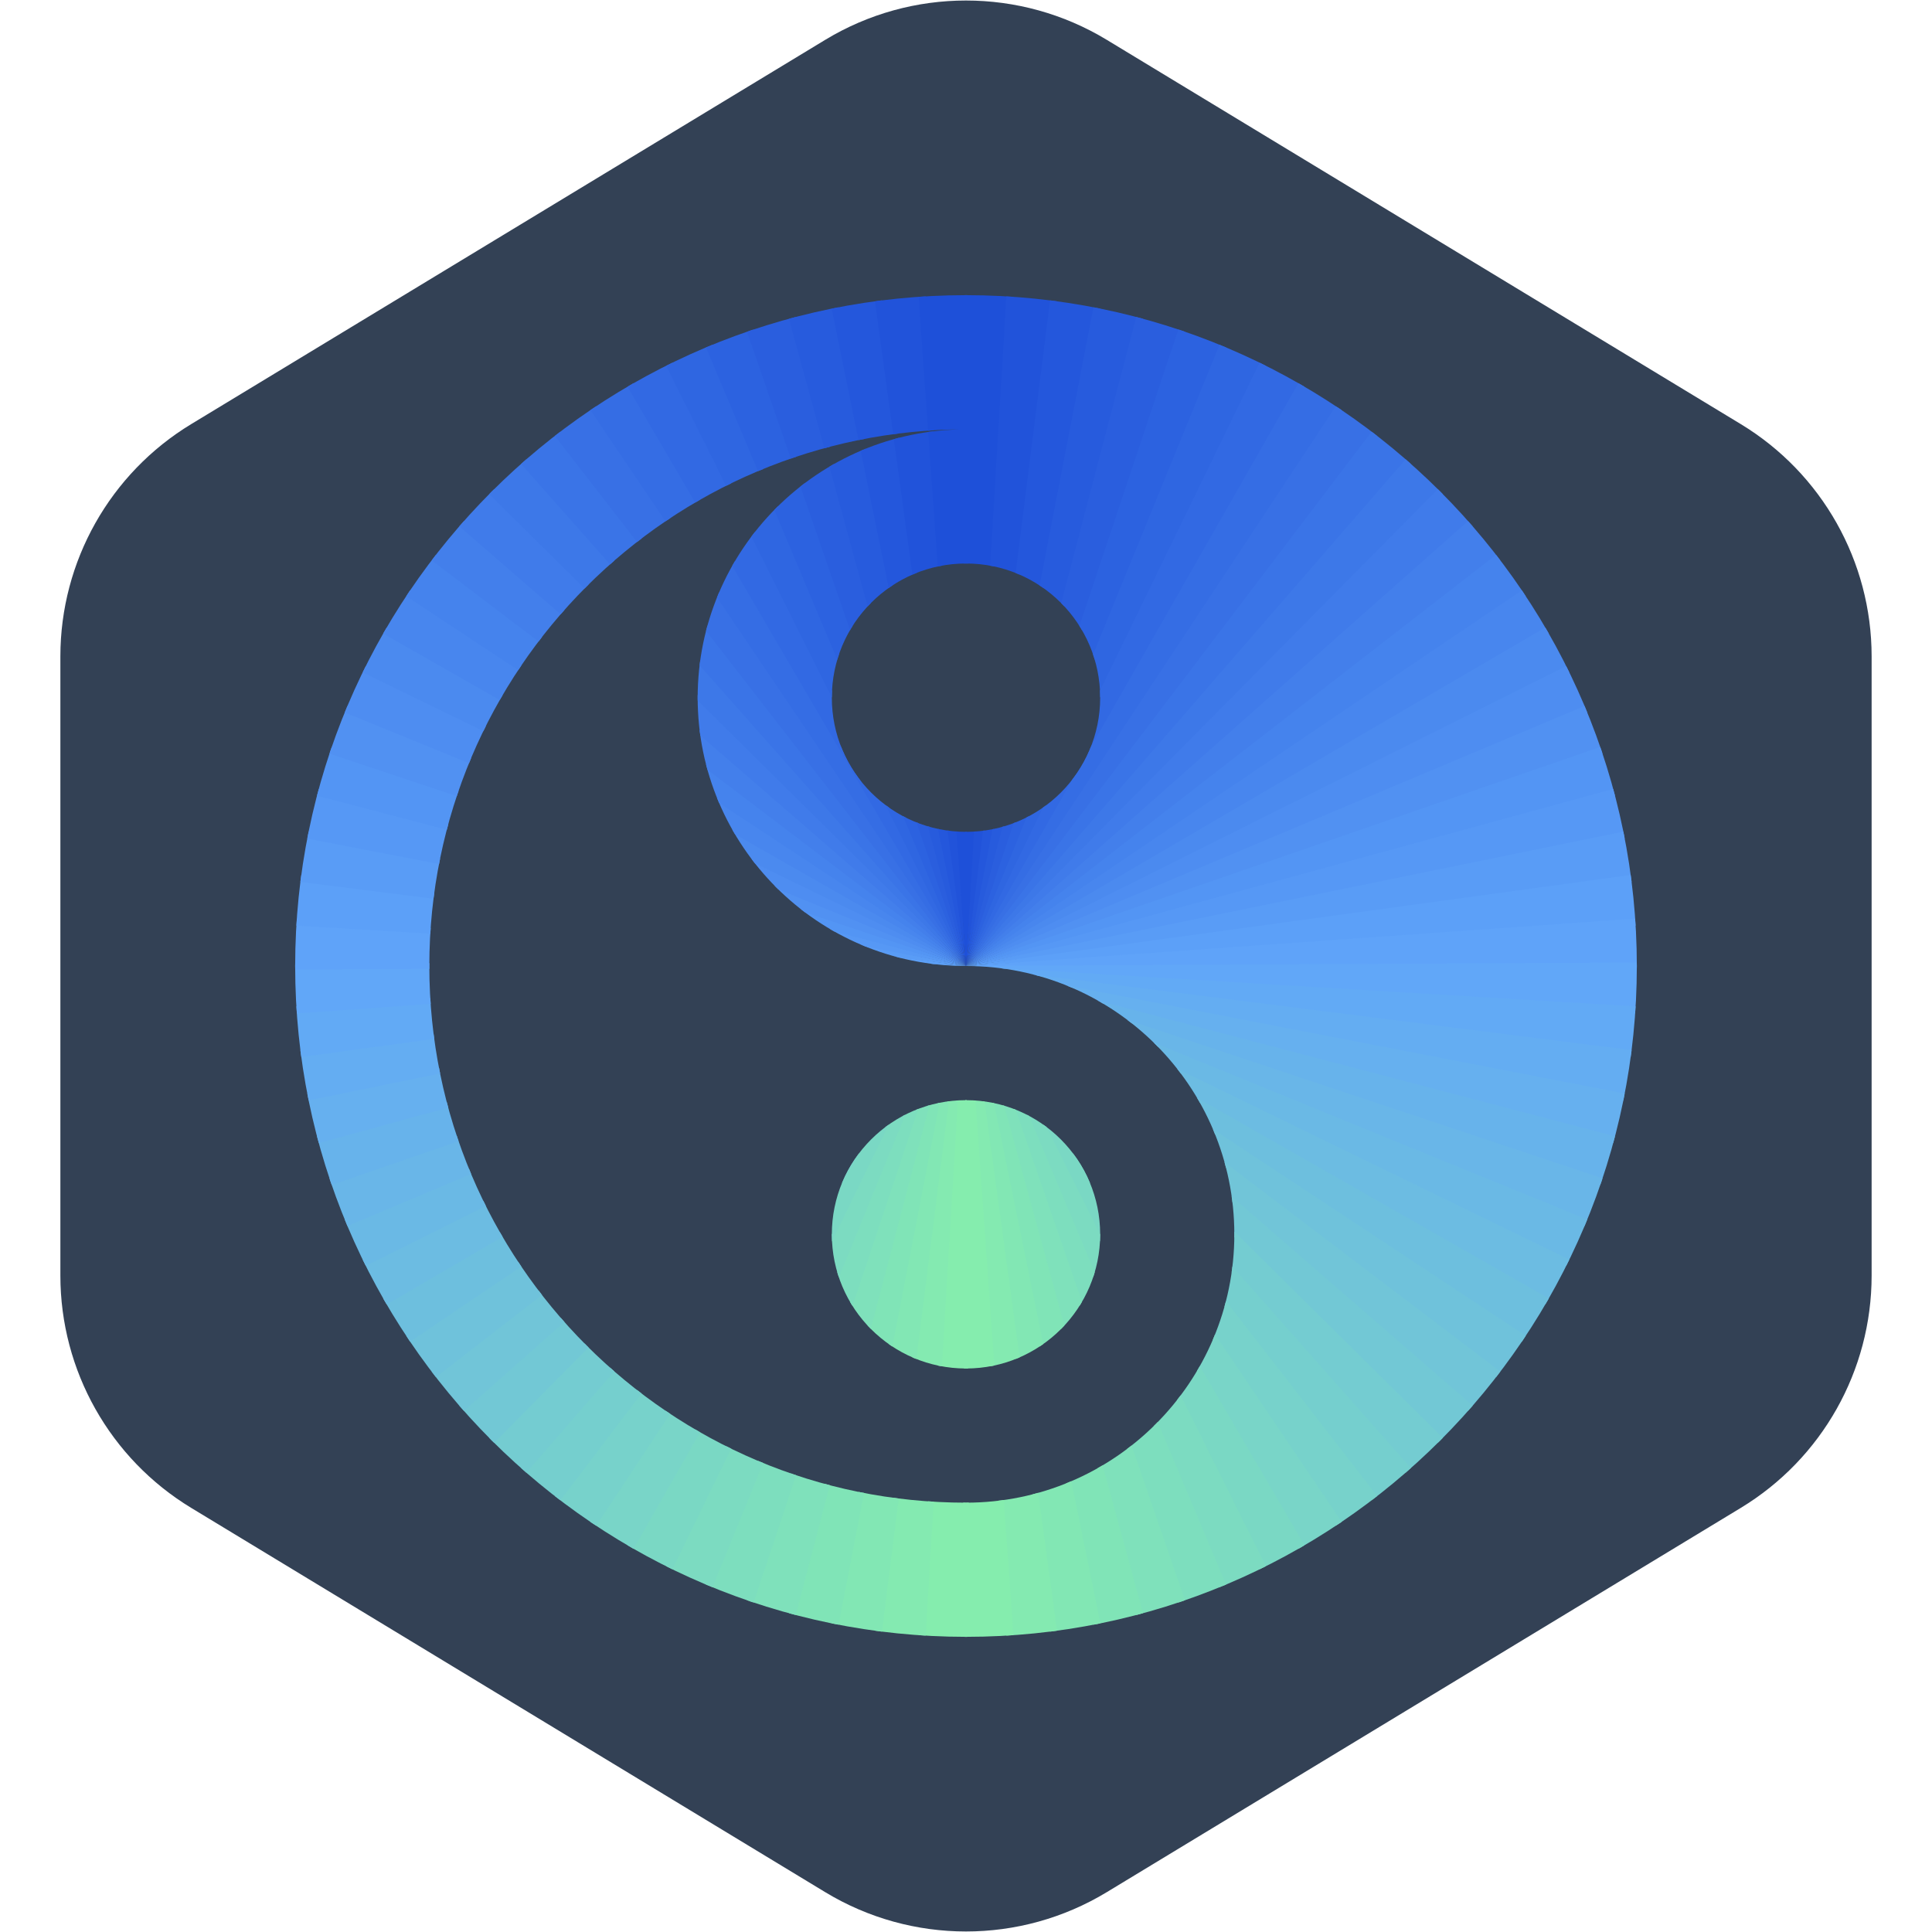
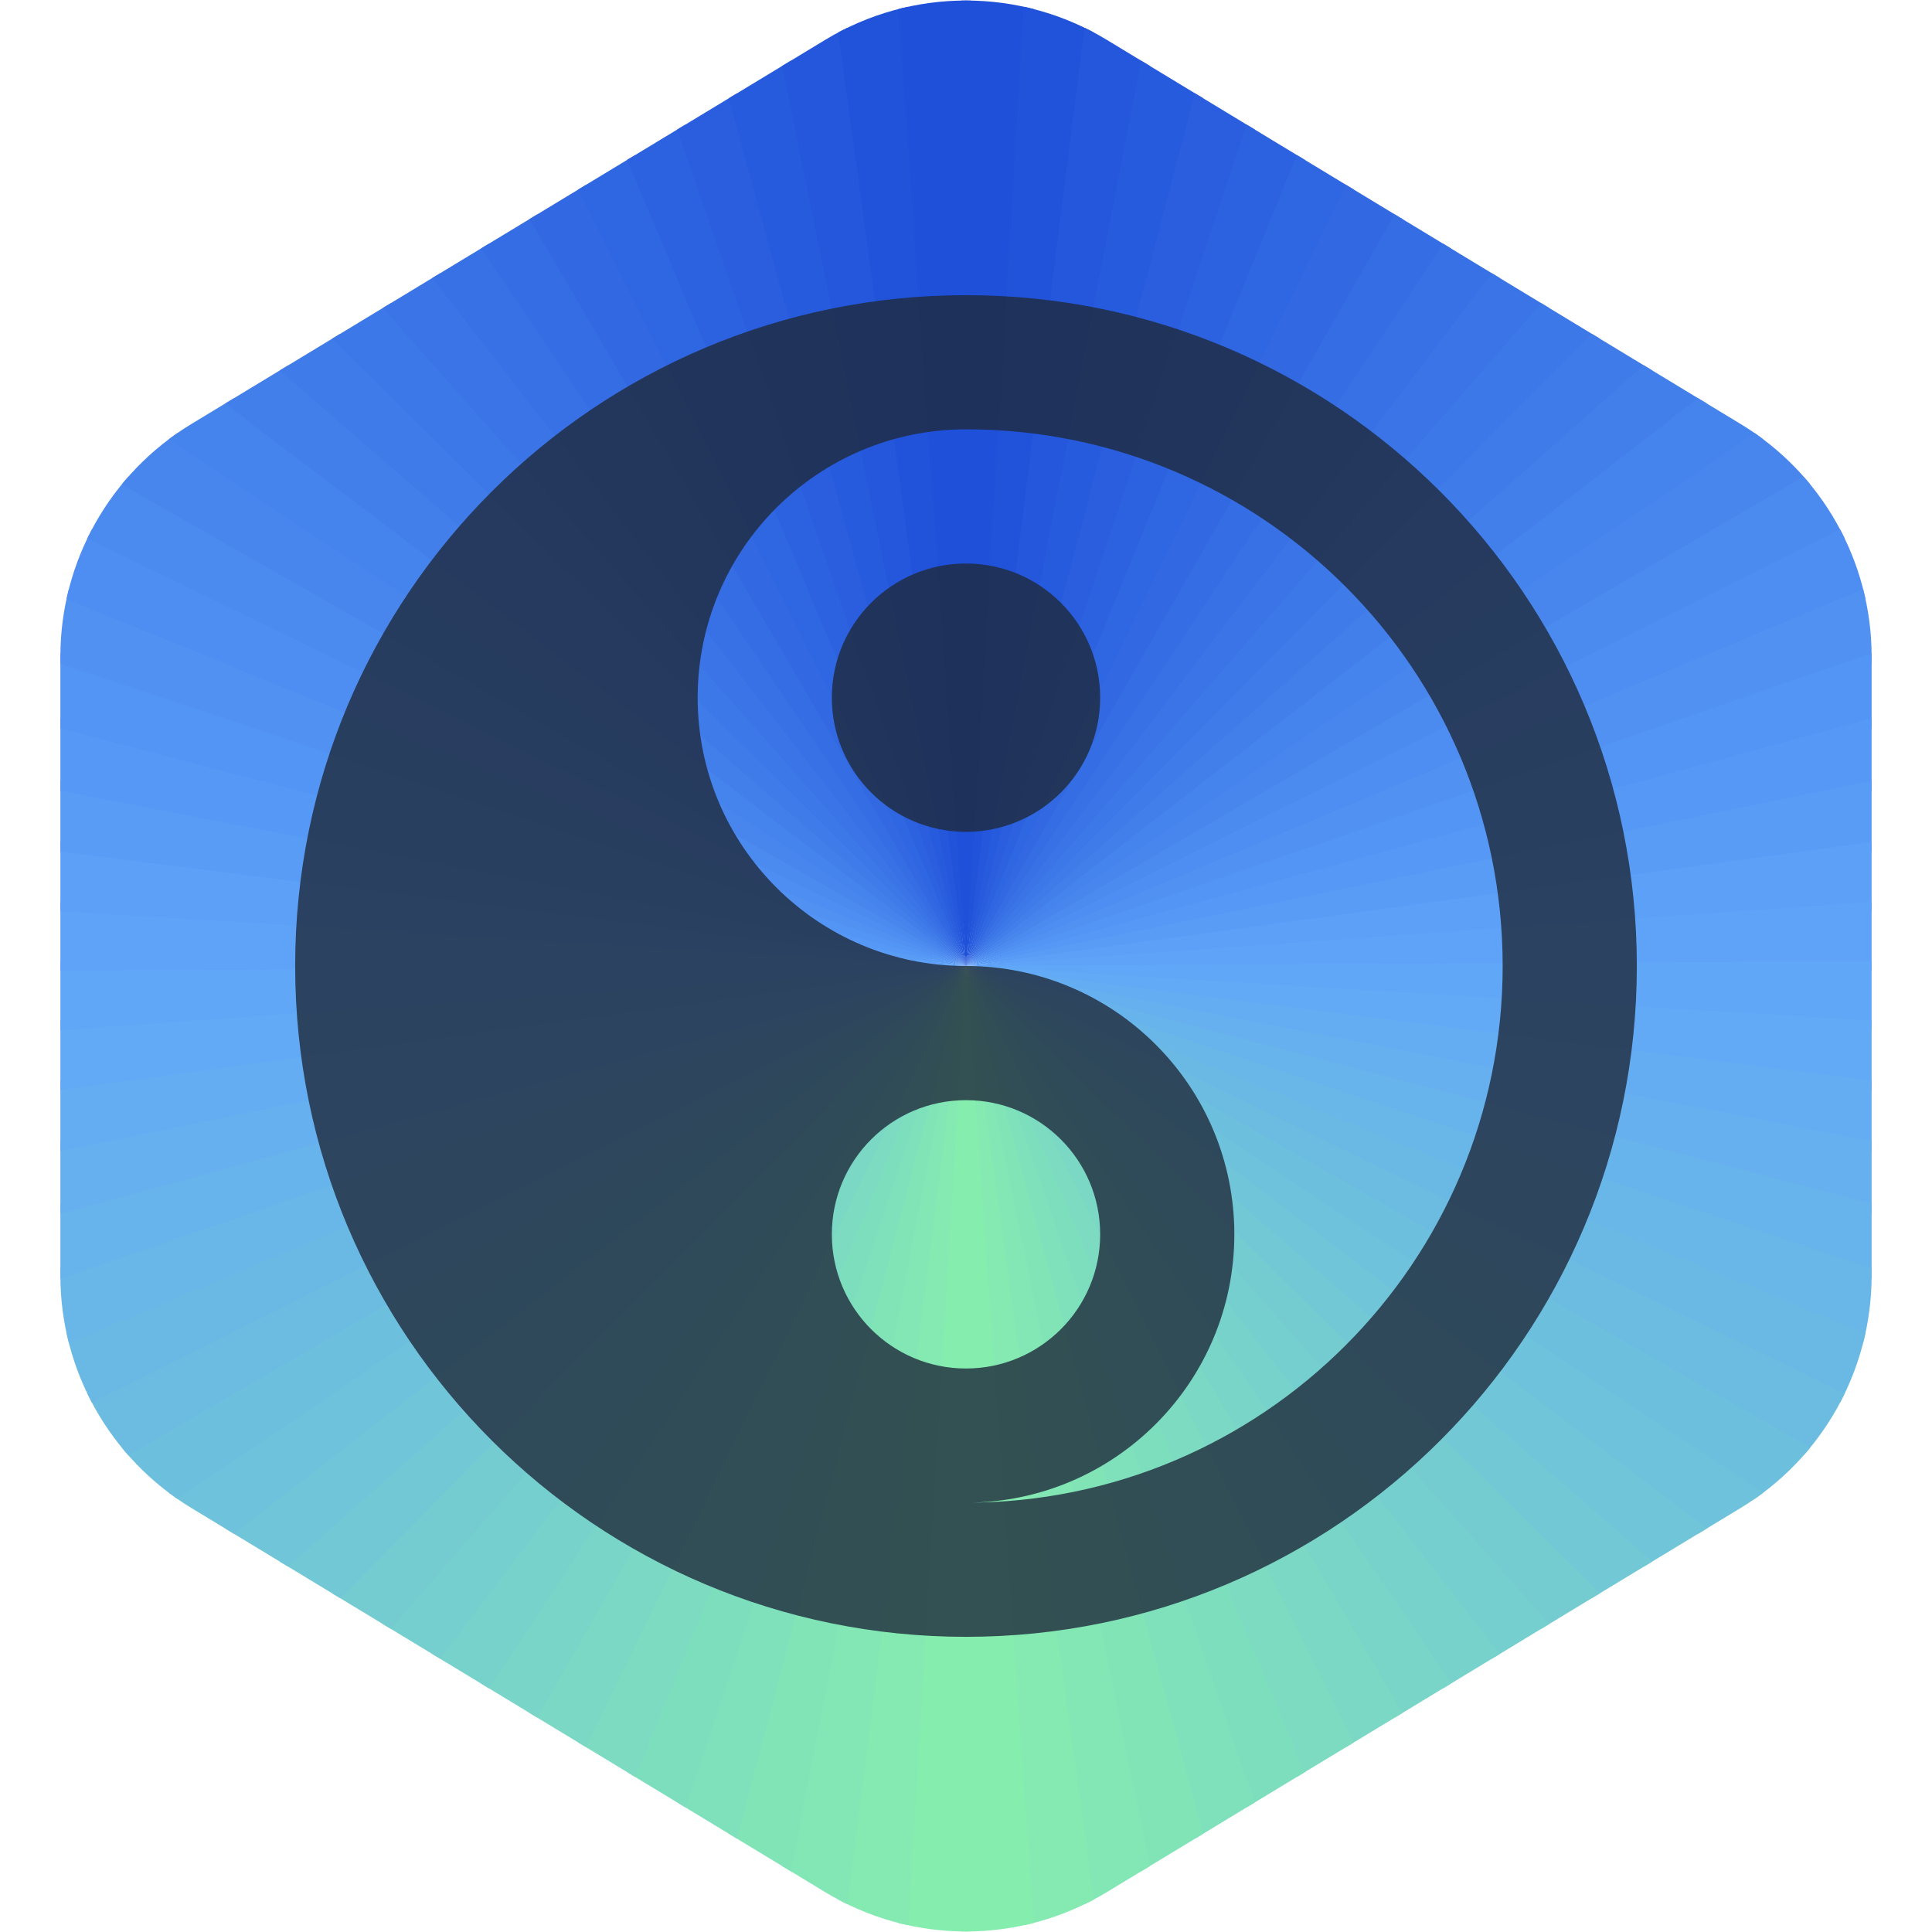
<svg xmlns="http://www.w3.org/2000/svg" viewBox="-2.4 -2.4 28.8 28.8" width="256" height="256" role="img" aria-label="swatchbook">
  <defs>
-     <clipPath id="mark">
-       <path d="M14 16C14 17.105 13.105 18 12 18C10.895 18 10 17.105 10 16C10 14.895 10.895 14 12 14C13.105 14 14 14.895 14 16Z" />
-       <path clip-rule="evenodd" d="M22 12C22 17.523 17.523 22 12 22C6.477 22 2 17.523 2 12C2 6.477 6.477 2 12 2C17.523 2 22 6.477 22 12ZM12 12C9.791 12 8 10.209 8 8C8 5.791 9.791 4 12 4C7.582 4 4 7.582 4 12C4 16.418 7.582 20 12 20C14.209 20 16 18.209 16 16C16 13.791 14.209 12 12 12ZM14 8C14 9.105 13.105 10 12 10C10.895 10 10 9.105 10 8C10 6.895 10.895 6 12 6C13.105 6 14 6.895 14 8Z" />
+     <clipPath id="badge">
+       <path transform="translate(-2.4 -2.4) scale(1.8)" d="M9.166.33a2.25 2.25 0 00-2.332 0l-5.25 3.182A2.25 2.25 0 00.5 5.436v5.128a2.25 2.25 0 001.084 1.924l5.25 3.182a2.25 2.25 0 002.332 0l5.25-3.182a2.25 2.25 0 001.084-1.924V5.436a2.25 2.25 0 00-1.084-1.924L9.166.33z" />
    </clipPath>
    <style>
      .sb-spin { animation: sb-spin 24s linear infinite; transform-origin: 12px 12px; transform-box: view-box; }
      @keyframes sb-spin { to { transform: rotate(360deg); } }
      @media (prefers-reduced-motion: reduce) { .sb-spin { animation: none; } }
    </style>
  </defs>
-   <path transform="translate(-2.4 -2.4) scale(1.8)" fill="#334155" d="M9.166.33a2.25 2.25 0 00-2.332 0l-5.25 3.182A2.25 2.25 0 00.5 5.436v5.128a2.25 2.25 0 001.084 1.924l5.25 3.182a2.25 2.25 0 002.332 0l5.25-3.182a2.25 2.25 0 001.084-1.924V5.436a2.25 2.25 0 00-1.084-1.924L9.166.33z" />
-   <g clip-path="url(#mark)">
-     <g class="sb-spin">
-       <path fill="#1e50d9" d="M12 12 L11.916 -4 A16 16 0 0 1 13.13 -3.96 Z" />
-       <path fill="#2153da" d="M12 12 L12.963 -3.971 A16 16 0 0 1 14.171 -3.852 Z" />
-       <path fill="#2457dc" d="M12 12 L14.005 -3.874 A16 16 0 0 1 15.204 -3.676 Z" />
-       <path fill="#275bdd" d="M12 12 L15.039 -3.709 A16 16 0 0 1 16.222 -3.433 Z" />
-       <path fill="#2a5ede" d="M12 12 L16.06 -3.476 A16 16 0 0 1 17.222 -3.124 Z" />
-       <path fill="#2c62e0" d="M12 12 L17.064 -3.178 A16 16 0 0 1 18.2 -2.75 Z" />
-       <path fill="#2f66e1" d="M12 12 L18.045 -2.814 A16 16 0 0 1 19.152 -2.313 Z" />
-       <path fill="#3269e3" d="M12 12 L19.001 -2.387 A16 16 0 0 1 20.072 -1.814 Z" />
-       <path fill="#356de4" d="M12 12 L19.927 -1.898 A16 16 0 0 1 20.959 -1.257 Z" />
-       <path fill="#3870e5" d="M12 12 L20.819 -1.35 A16 16 0 0 1 21.807 -0.642 Z" />
-       <path fill="#3a74e7" d="M12 12 L21.674 -0.744 A16 16 0 0 1 22.612 0.026 Z" />
-       <path fill="#3d78e8" d="M12 12 L22.486 -0.085 A16 16 0 0 1 23.373 0.746 Z" />
-       <path fill="#407bea" d="M12 12 L23.254 0.627 A16 16 0 0 1 24.085 1.514 Z" />
-       <path fill="#437feb" d="M12 12 L23.974 1.388 A16 16 0 0 1 24.744 2.326 Z" />
-       <path fill="#4583ed" d="M12 12 L24.642 2.193 A16 16 0 0 1 25.35 3.181 Z" />
-       <path fill="#4886ee" d="M12 12 L25.257 3.041 A16 16 0 0 1 25.898 4.073 Z" />
-       <path fill="#4b8aef" d="M12 12 L25.814 3.928 A16 16 0 0 1 26.387 4.999 Z" />
-       <path fill="#4e8df1" d="M12 12 L26.313 4.848 A16 16 0 0 1 26.814 5.955 Z" />
-       <path fill="#5191f2" d="M12 12 L26.75 5.8 A16 16 0 0 1 27.178 6.936 Z" />
-       <path fill="#5395f4" d="M12 12 L27.124 6.778 A16 16 0 0 1 27.476 7.94 Z" />
-       <path fill="#5698f5" d="M12 12 L27.433 7.778 A16 16 0 0 1 27.709 8.961 Z" />
-       <path fill="#599cf6" d="M12 12 L27.676 8.796 A16 16 0 0 1 27.874 9.995 Z" />
-       <path fill="#5ca0f8" d="M12 12 L27.852 9.829 A16 16 0 0 1 27.971 11.037 Z" />
-       <path fill="#5fa3f9" d="M12 12 L27.96 10.87 A16 16 0 0 1 28 12.084 Z" />
-       <path fill="#61a7f8" d="M12 12 L28 11.916 A16 16 0 0 1 27.96 13.13 Z" />
-       <path fill="#62aaf5" d="M12 12 L27.971 12.963 A16 16 0 0 1 27.852 14.171 Z" />
-       <path fill="#64adf2" d="M12 12 L27.874 14.005 A16 16 0 0 1 27.676 15.204 Z" />
-       <path fill="#66b0ef" d="M12 12 L27.709 15.039 A16 16 0 0 1 27.433 16.222 Z" />
-       <path fill="#67b3eb" d="M12 12 L27.476 16.06 A16 16 0 0 1 27.124 17.222 Z" />
-       <path fill="#69b6e8" d="M12 12 L27.178 17.064 A16 16 0 0 1 26.75 18.2 Z" />
-       <path fill="#6ab9e5" d="M12 12 L26.814 18.045 A16 16 0 0 1 26.313 19.152 Z" />
-       <path fill="#6cbce2" d="M12 12 L26.387 19.001 A16 16 0 0 1 25.814 20.072 Z" />
-       <path fill="#6dbfde" d="M12 12 L25.898 19.927 A16 16 0 0 1 25.257 20.959 Z" />
-       <path fill="#6fc2db" d="M12 12 L25.35 20.819 A16 16 0 0 1 24.642 21.807 Z" />
-       <path fill="#71c5d8" d="M12 12 L24.744 21.674 A16 16 0 0 1 23.974 22.612 Z" />
-       <path fill="#72c8d5" d="M12 12 L24.085 22.486 A16 16 0 0 1 23.254 23.373 Z" />
-       <path fill="#74ccd1" d="M12 12 L23.373 23.254 A16 16 0 0 1 22.486 24.085 Z" />
-       <path fill="#75cfce" d="M12 12 L22.612 23.974 A16 16 0 0 1 21.674 24.744 Z" />
-       <path fill="#77d2cb" d="M12 12 L21.807 24.642 A16 16 0 0 1 20.819 25.35 Z" />
-       <path fill="#79d5c8" d="M12 12 L20.959 25.257 A16 16 0 0 1 19.927 25.898 Z" />
-       <path fill="#7ad8c4" d="M12 12 L20.072 25.814 A16 16 0 0 1 19.001 26.387 Z" />
-       <path fill="#7cdbc1" d="M12 12 L19.152 26.313 A16 16 0 0 1 18.045 26.814 Z" />
-       <path fill="#7ddebe" d="M12 12 L18.2 26.75 A16 16 0 0 1 17.064 27.178 Z" />
-       <path fill="#7fe1bb" d="M12 12 L17.222 27.124 A16 16 0 0 1 16.06 27.476 Z" />
-       <path fill="#80e4b7" d="M12 12 L16.222 27.433 A16 16 0 0 1 15.039 27.709 Z" />
-       <path fill="#82e7b4" d="M12 12 L15.204 27.676 A16 16 0 0 1 14.005 27.874 Z" />
-       <path fill="#84eab1" d="M12 12 L14.171 27.852 A16 16 0 0 1 12.963 27.971 Z" />
-       <path fill="#85edae" d="M12 12 L13.13 27.96 A16 16 0 0 1 11.916 28 Z" />
-       <path fill="#85edae" d="M12 12 L12.084 28 A16 16 0 0 1 10.87 27.96 Z" />
-       <path fill="#84eab1" d="M12 12 L11.037 27.971 A16 16 0 0 1 9.829 27.852 Z" />
-       <path fill="#82e7b4" d="M12 12 L9.995 27.874 A16 16 0 0 1 8.796 27.676 Z" />
-       <path fill="#80e4b7" d="M12 12 L8.961 27.709 A16 16 0 0 1 7.778 27.433 Z" />
-       <path fill="#7fe1bb" d="M12 12 L7.94 27.476 A16 16 0 0 1 6.778 27.124 Z" />
-       <path fill="#7ddebe" d="M12 12 L6.936 27.178 A16 16 0 0 1 5.8 26.75 Z" />
-       <path fill="#7cdbc1" d="M12 12 L5.955 26.814 A16 16 0 0 1 4.848 26.313 Z" />
-       <path fill="#7ad8c4" d="M12 12 L4.999 26.387 A16 16 0 0 1 3.928 25.814 Z" />
-       <path fill="#79d5c8" d="M12 12 L4.073 25.898 A16 16 0 0 1 3.041 25.257 Z" />
-       <path fill="#77d2cb" d="M12 12 L3.181 25.35 A16 16 0 0 1 2.193 24.642 Z" />
-       <path fill="#75cfce" d="M12 12 L2.326 24.744 A16 16 0 0 1 1.388 23.974 Z" />
-       <path fill="#74ccd1" d="M12 12 L1.514 24.085 A16 16 0 0 1 0.627 23.254 Z" />
-       <path fill="#72c8d5" d="M12 12 L0.746 23.373 A16 16 0 0 1 -0.085 22.486 Z" />
-       <path fill="#71c5d8" d="M12 12 L0.026 22.612 A16 16 0 0 1 -0.744 21.674 Z" />
-       <path fill="#6fc2db" d="M12 12 L-0.642 21.807 A16 16 0 0 1 -1.35 20.819 Z" />
-       <path fill="#6dbfde" d="M12 12 L-1.257 20.959 A16 16 0 0 1 -1.898 19.927 Z" />
-       <path fill="#6cbce2" d="M12 12 L-1.814 20.072 A16 16 0 0 1 -2.387 19.001 Z" />
-       <path fill="#6ab9e5" d="M12 12 L-2.313 19.152 A16 16 0 0 1 -2.814 18.045 Z" />
-       <path fill="#69b6e8" d="M12 12 L-2.75 18.2 A16 16 0 0 1 -3.178 17.064 Z" />
-       <path fill="#67b3eb" d="M12 12 L-3.124 17.222 A16 16 0 0 1 -3.476 16.06 Z" />
-       <path fill="#66b0ef" d="M12 12 L-3.433 16.222 A16 16 0 0 1 -3.709 15.039 Z" />
-       <path fill="#64adf2" d="M12 12 L-3.676 15.204 A16 16 0 0 1 -3.874 14.005 Z" />
-       <path fill="#62aaf5" d="M12 12 L-3.852 14.171 A16 16 0 0 1 -3.971 12.963 Z" />
-       <path fill="#61a7f8" d="M12 12 L-3.96 13.13 A16 16 0 0 1 -4 11.916 Z" />
-       <path fill="#5fa3f9" d="M12 12 L-4 12.084 A16 16 0 0 1 -3.96 10.87 Z" />
-       <path fill="#5ca0f8" d="M12 12 L-3.971 11.037 A16 16 0 0 1 -3.852 9.829 Z" />
-       <path fill="#599cf6" d="M12 12 L-3.874 9.995 A16 16 0 0 1 -3.676 8.796 Z" />
-       <path fill="#5698f5" d="M12 12 L-3.709 8.961 A16 16 0 0 1 -3.433 7.778 Z" />
-       <path fill="#5395f4" d="M12 12 L-3.476 7.94 A16 16 0 0 1 -3.124 6.778 Z" />
-       <path fill="#5191f2" d="M12 12 L-3.178 6.936 A16 16 0 0 1 -2.75 5.8 Z" />
-       <path fill="#4e8df1" d="M12 12 L-2.814 5.955 A16 16 0 0 1 -2.313 4.848 Z" />
-       <path fill="#4b8aef" d="M12 12 L-2.387 4.999 A16 16 0 0 1 -1.814 3.928 Z" />
-       <path fill="#4886ee" d="M12 12 L-1.898 4.073 A16 16 0 0 1 -1.257 3.041 Z" />
-       <path fill="#4583ed" d="M12 12 L-1.35 3.181 A16 16 0 0 1 -0.642 2.193 Z" />
-       <path fill="#437feb" d="M12 12 L-0.744 2.326 A16 16 0 0 1 0.026 1.388 Z" />
-       <path fill="#407bea" d="M12 12 L-0.085 1.514 A16 16 0 0 1 0.746 0.627 Z" />
-       <path fill="#3d78e8" d="M12 12 L0.627 0.746 A16 16 0 0 1 1.514 -0.085 Z" />
-       <path fill="#3a74e7" d="M12 12 L1.388 0.026 A16 16 0 0 1 2.326 -0.744 Z" />
-       <path fill="#3870e5" d="M12 12 L2.193 -0.642 A16 16 0 0 1 3.181 -1.35 Z" />
-       <path fill="#356de4" d="M12 12 L3.041 -1.257 A16 16 0 0 1 4.073 -1.898 Z" />
-       <path fill="#3269e3" d="M12 12 L3.928 -1.814 A16 16 0 0 1 4.999 -2.387 Z" />
-       <path fill="#2f66e1" d="M12 12 L4.848 -2.313 A16 16 0 0 1 5.955 -2.814 Z" />
-       <path fill="#2c62e0" d="M12 12 L5.8 -2.75 A16 16 0 0 1 6.936 -3.178 Z" />
-       <path fill="#2a5ede" d="M12 12 L6.778 -3.124 A16 16 0 0 1 7.94 -3.476 Z" />
-       <path fill="#275bdd" d="M12 12 L7.778 -3.433 A16 16 0 0 1 8.961 -3.709 Z" />
-       <path fill="#2457dc" d="M12 12 L8.796 -3.676 A16 16 0 0 1 9.995 -3.874 Z" />
-       <path fill="#2153da" d="M12 12 L9.829 -3.852 A16 16 0 0 1 11.037 -3.971 Z" />
-       <path fill="#1e50d9" d="M12 12 L10.87 -3.96 A16 16 0 0 1 12.084 -4 Z" />
+   <g transform="rotate(180 12 12)">
+     <g clip-path="url(#badge)">
+       <g class="sb-spin">
+         <path fill="#85edae" d="M12 12 L11.916 -4 A16 16 0 0 1 13.13 -3.96 Z" />
+         <path fill="#84eab1" d="M12 12 L12.963 -3.971 A16 16 0 0 1 14.171 -3.852 Z" />
+         <path fill="#82e7b4" d="M12 12 L14.005 -3.874 A16 16 0 0 1 15.204 -3.676 Z" />
+         <path fill="#80e4b7" d="M12 12 L15.039 -3.709 A16 16 0 0 1 16.222 -3.433 Z" />
+         <path fill="#7fe1bb" d="M12 12 L16.06 -3.476 A16 16 0 0 1 17.222 -3.124 Z" />
+         <path fill="#7ddebe" d="M12 12 L17.064 -3.178 A16 16 0 0 1 18.2 -2.75 Z" />
+         <path fill="#7cdbc1" d="M12 12 L18.045 -2.814 A16 16 0 0 1 19.152 -2.313 Z" />
+         <path fill="#7ad8c4" d="M12 12 L19.001 -2.387 A16 16 0 0 1 20.072 -1.814 Z" />
+         <path fill="#79d5c8" d="M12 12 L19.927 -1.898 A16 16 0 0 1 20.959 -1.257 Z" />
+         <path fill="#77d2cb" d="M12 12 L20.819 -1.35 A16 16 0 0 1 21.807 -0.642 Z" />
+         <path fill="#75cfce" d="M12 12 L21.674 -0.744 A16 16 0 0 1 22.612 0.026 Z" />
+         <path fill="#74ccd1" d="M12 12 L22.486 -0.085 A16 16 0 0 1 23.373 0.746 Z" />
+         <path fill="#72c8d5" d="M12 12 L23.254 0.627 A16 16 0 0 1 24.085 1.514 Z" />
+         <path fill="#71c5d8" d="M12 12 L23.974 1.388 A16 16 0 0 1 24.744 2.326 Z" />
+         <path fill="#6fc2db" d="M12 12 L24.642 2.193 A16 16 0 0 1 25.35 3.181 Z" />
+         <path fill="#6dbfde" d="M12 12 L25.257 3.041 A16 16 0 0 1 25.898 4.073 Z" />
+         <path fill="#6cbce2" d="M12 12 L25.814 3.928 A16 16 0 0 1 26.387 4.999 Z" />
+         <path fill="#6ab9e5" d="M12 12 L26.313 4.848 A16 16 0 0 1 26.814 5.955 Z" />
+         <path fill="#69b6e8" d="M12 12 L26.75 5.8 A16 16 0 0 1 27.178 6.936 Z" />
+         <path fill="#67b3eb" d="M12 12 L27.124 6.778 A16 16 0 0 1 27.476 7.94 Z" />
+         <path fill="#66b0ef" d="M12 12 L27.433 7.778 A16 16 0 0 1 27.709 8.961 Z" />
+         <path fill="#64adf2" d="M12 12 L27.676 8.796 A16 16 0 0 1 27.874 9.995 Z" />
+         <path fill="#62aaf5" d="M12 12 L27.852 9.829 A16 16 0 0 1 27.971 11.037 Z" />
+         <path fill="#61a7f8" d="M12 12 L27.96 10.87 A16 16 0 0 1 28 12.084 Z" />
+         <path fill="#5fa3f9" d="M12 12 L28 11.916 A16 16 0 0 1 27.96 13.13 Z" />
+         <path fill="#5ca0f8" d="M12 12 L27.971 12.963 A16 16 0 0 1 27.852 14.171 Z" />
+         <path fill="#599cf6" d="M12 12 L27.874 14.005 A16 16 0 0 1 27.676 15.204 Z" />
+         <path fill="#5698f5" d="M12 12 L27.709 15.039 A16 16 0 0 1 27.433 16.222 Z" />
+         <path fill="#5395f4" d="M12 12 L27.476 16.06 A16 16 0 0 1 27.124 17.222 Z" />
+         <path fill="#5191f2" d="M12 12 L27.178 17.064 A16 16 0 0 1 26.75 18.2 Z" />
+         <path fill="#4e8df1" d="M12 12 L26.814 18.045 A16 16 0 0 1 26.313 19.152 Z" />
+         <path fill="#4b8aef" d="M12 12 L26.387 19.001 A16 16 0 0 1 25.814 20.072 Z" />
+         <path fill="#4886ee" d="M12 12 L25.898 19.927 A16 16 0 0 1 25.257 20.959 Z" />
+         <path fill="#4583ed" d="M12 12 L25.35 20.819 A16 16 0 0 1 24.642 21.807 Z" />
+         <path fill="#437feb" d="M12 12 L24.744 21.674 A16 16 0 0 1 23.974 22.612 Z" />
+         <path fill="#407bea" d="M12 12 L24.085 22.486 A16 16 0 0 1 23.254 23.373 Z" />
+         <path fill="#3d78e8" d="M12 12 L23.373 23.254 A16 16 0 0 1 22.486 24.085 Z" />
+         <path fill="#3a74e7" d="M12 12 L22.612 23.974 A16 16 0 0 1 21.674 24.744 Z" />
+         <path fill="#3870e5" d="M12 12 L21.807 24.642 A16 16 0 0 1 20.819 25.35 Z" />
+         <path fill="#356de4" d="M12 12 L20.959 25.257 A16 16 0 0 1 19.927 25.898 Z" />
+         <path fill="#3269e3" d="M12 12 L20.072 25.814 A16 16 0 0 1 19.001 26.387 Z" />
+         <path fill="#2f66e1" d="M12 12 L19.152 26.313 A16 16 0 0 1 18.045 26.814 Z" />
+         <path fill="#2c62e0" d="M12 12 L18.2 26.75 A16 16 0 0 1 17.064 27.178 Z" />
+         <path fill="#2a5ede" d="M12 12 L17.222 27.124 A16 16 0 0 1 16.06 27.476 Z" />
+         <path fill="#275bdd" d="M12 12 L16.222 27.433 A16 16 0 0 1 15.039 27.709 Z" />
+         <path fill="#2457dc" d="M12 12 L15.204 27.676 A16 16 0 0 1 14.005 27.874 Z" />
+         <path fill="#2153da" d="M12 12 L14.171 27.852 A16 16 0 0 1 12.963 27.971 Z" />
+         <path fill="#1e50d9" d="M12 12 L13.13 27.96 A16 16 0 0 1 11.916 28 Z" />
+         <path fill="#1e50d9" d="M12 12 L12.084 28 A16 16 0 0 1 10.87 27.96 Z" />
+         <path fill="#2153da" d="M12 12 L11.037 27.971 A16 16 0 0 1 9.829 27.852 Z" />
+         <path fill="#2457dc" d="M12 12 L9.995 27.874 A16 16 0 0 1 8.796 27.676 Z" />
+         <path fill="#275bdd" d="M12 12 L8.961 27.709 A16 16 0 0 1 7.778 27.433 Z" />
+         <path fill="#2a5ede" d="M12 12 L7.94 27.476 A16 16 0 0 1 6.778 27.124 Z" />
+         <path fill="#2c62e0" d="M12 12 L6.936 27.178 A16 16 0 0 1 5.8 26.75 Z" />
+         <path fill="#2f66e1" d="M12 12 L5.955 26.814 A16 16 0 0 1 4.848 26.313 Z" />
+         <path fill="#3269e3" d="M12 12 L4.999 26.387 A16 16 0 0 1 3.928 25.814 Z" />
+         <path fill="#356de4" d="M12 12 L4.073 25.898 A16 16 0 0 1 3.041 25.257 Z" />
+         <path fill="#3870e5" d="M12 12 L3.181 25.35 A16 16 0 0 1 2.193 24.642 Z" />
+         <path fill="#3a74e7" d="M12 12 L2.326 24.744 A16 16 0 0 1 1.388 23.974 Z" />
+         <path fill="#3d78e8" d="M12 12 L1.514 24.085 A16 16 0 0 1 0.627 23.254 Z" />
+         <path fill="#407bea" d="M12 12 L0.746 23.373 A16 16 0 0 1 -0.085 22.486 Z" />
+         <path fill="#437feb" d="M12 12 L0.026 22.612 A16 16 0 0 1 -0.744 21.674 Z" />
+         <path fill="#4583ed" d="M12 12 L-0.642 21.807 A16 16 0 0 1 -1.35 20.819 Z" />
+         <path fill="#4886ee" d="M12 12 L-1.257 20.959 A16 16 0 0 1 -1.898 19.927 Z" />
+         <path fill="#4b8aef" d="M12 12 L-1.814 20.072 A16 16 0 0 1 -2.387 19.001 Z" />
+         <path fill="#4e8df1" d="M12 12 L-2.313 19.152 A16 16 0 0 1 -2.814 18.045 Z" />
+         <path fill="#5191f2" d="M12 12 L-2.75 18.2 A16 16 0 0 1 -3.178 17.064 Z" />
+         <path fill="#5395f4" d="M12 12 L-3.124 17.222 A16 16 0 0 1 -3.476 16.06 Z" />
+         <path fill="#5698f5" d="M12 12 L-3.433 16.222 A16 16 0 0 1 -3.709 15.039 Z" />
+         <path fill="#599cf6" d="M12 12 L-3.676 15.204 A16 16 0 0 1 -3.874 14.005 Z" />
+         <path fill="#5ca0f8" d="M12 12 L-3.852 14.171 A16 16 0 0 1 -3.971 12.963 Z" />
+         <path fill="#5fa3f9" d="M12 12 L-3.96 13.13 A16 16 0 0 1 -4 11.916 Z" />
+         <path fill="#61a7f8" d="M12 12 L-4 12.084 A16 16 0 0 1 -3.96 10.87 Z" />
+         <path fill="#62aaf5" d="M12 12 L-3.971 11.037 A16 16 0 0 1 -3.852 9.829 Z" />
+         <path fill="#64adf2" d="M12 12 L-3.874 9.995 A16 16 0 0 1 -3.676 8.796 Z" />
+         <path fill="#66b0ef" d="M12 12 L-3.709 8.961 A16 16 0 0 1 -3.433 7.778 Z" />
+         <path fill="#67b3eb" d="M12 12 L-3.476 7.94 A16 16 0 0 1 -3.124 6.778 Z" />
+         <path fill="#69b6e8" d="M12 12 L-3.178 6.936 A16 16 0 0 1 -2.75 5.8 Z" />
+         <path fill="#6ab9e5" d="M12 12 L-2.814 5.955 A16 16 0 0 1 -2.313 4.848 Z" />
+         <path fill="#6cbce2" d="M12 12 L-2.387 4.999 A16 16 0 0 1 -1.814 3.928 Z" />
+         <path fill="#6dbfde" d="M12 12 L-1.898 4.073 A16 16 0 0 1 -1.257 3.041 Z" />
+         <path fill="#6fc2db" d="M12 12 L-1.35 3.181 A16 16 0 0 1 -0.642 2.193 Z" />
+         <path fill="#71c5d8" d="M12 12 L-0.744 2.326 A16 16 0 0 1 0.026 1.388 Z" />
+         <path fill="#72c8d5" d="M12 12 L-0.085 1.514 A16 16 0 0 1 0.746 0.627 Z" />
+         <path fill="#74ccd1" d="M12 12 L0.627 0.746 A16 16 0 0 1 1.514 -0.085 Z" />
+         <path fill="#75cfce" d="M12 12 L1.388 0.026 A16 16 0 0 1 2.326 -0.744 Z" />
+         <path fill="#77d2cb" d="M12 12 L2.193 -0.642 A16 16 0 0 1 3.181 -1.35 Z" />
+         <path fill="#79d5c8" d="M12 12 L3.041 -1.257 A16 16 0 0 1 4.073 -1.898 Z" />
+         <path fill="#7ad8c4" d="M12 12 L3.928 -1.814 A16 16 0 0 1 4.999 -2.387 Z" />
+         <path fill="#7cdbc1" d="M12 12 L4.848 -2.313 A16 16 0 0 1 5.955 -2.814 Z" />
+         <path fill="#7ddebe" d="M12 12 L5.8 -2.75 A16 16 0 0 1 6.936 -3.178 Z" />
+         <path fill="#7fe1bb" d="M12 12 L6.778 -3.124 A16 16 0 0 1 7.94 -3.476 Z" />
+         <path fill="#80e4b7" d="M12 12 L7.778 -3.433 A16 16 0 0 1 8.961 -3.709 Z" />
+         <path fill="#82e7b4" d="M12 12 L8.796 -3.676 A16 16 0 0 1 9.995 -3.874 Z" />
+         <path fill="#84eab1" d="M12 12 L9.829 -3.852 A16 16 0 0 1 11.037 -3.971 Z" />
+         <path fill="#85edae" d="M12 12 L10.87 -3.96 A16 16 0 0 1 12.084 -4 Z" />
+       </g>
+     </g>
+     <g fill="#1e293b" opacity="0.8">
+       <path d="M14 16C14 17.105 13.105 18 12 18C10.895 18 10 17.105 10 16C10 14.895 10.895 14 12 14C13.105 14 14 14.895 14 16Z" />
+       <path fill-rule="evenodd" clip-rule="evenodd" d="M22 12C22 17.523 17.523 22 12 22C6.477 22 2 17.523 2 12C2 6.477 6.477 2 12 2C17.523 2 22 6.477 22 12ZM12 12C9.791 12 8 10.209 8 8C8 5.791 9.791 4 12 4C7.582 4 4 7.582 4 12C4 16.418 7.582 20 12 20C14.209 20 16 18.209 16 16C16 13.791 14.209 12 12 12ZM14 8C14 9.105 13.105 10 12 10C10.895 10 10 9.105 10 8C10 6.895 10.895 6 12 6C13.105 6 14 6.895 14 8Z" />
    </g>
  </g>
</svg>
